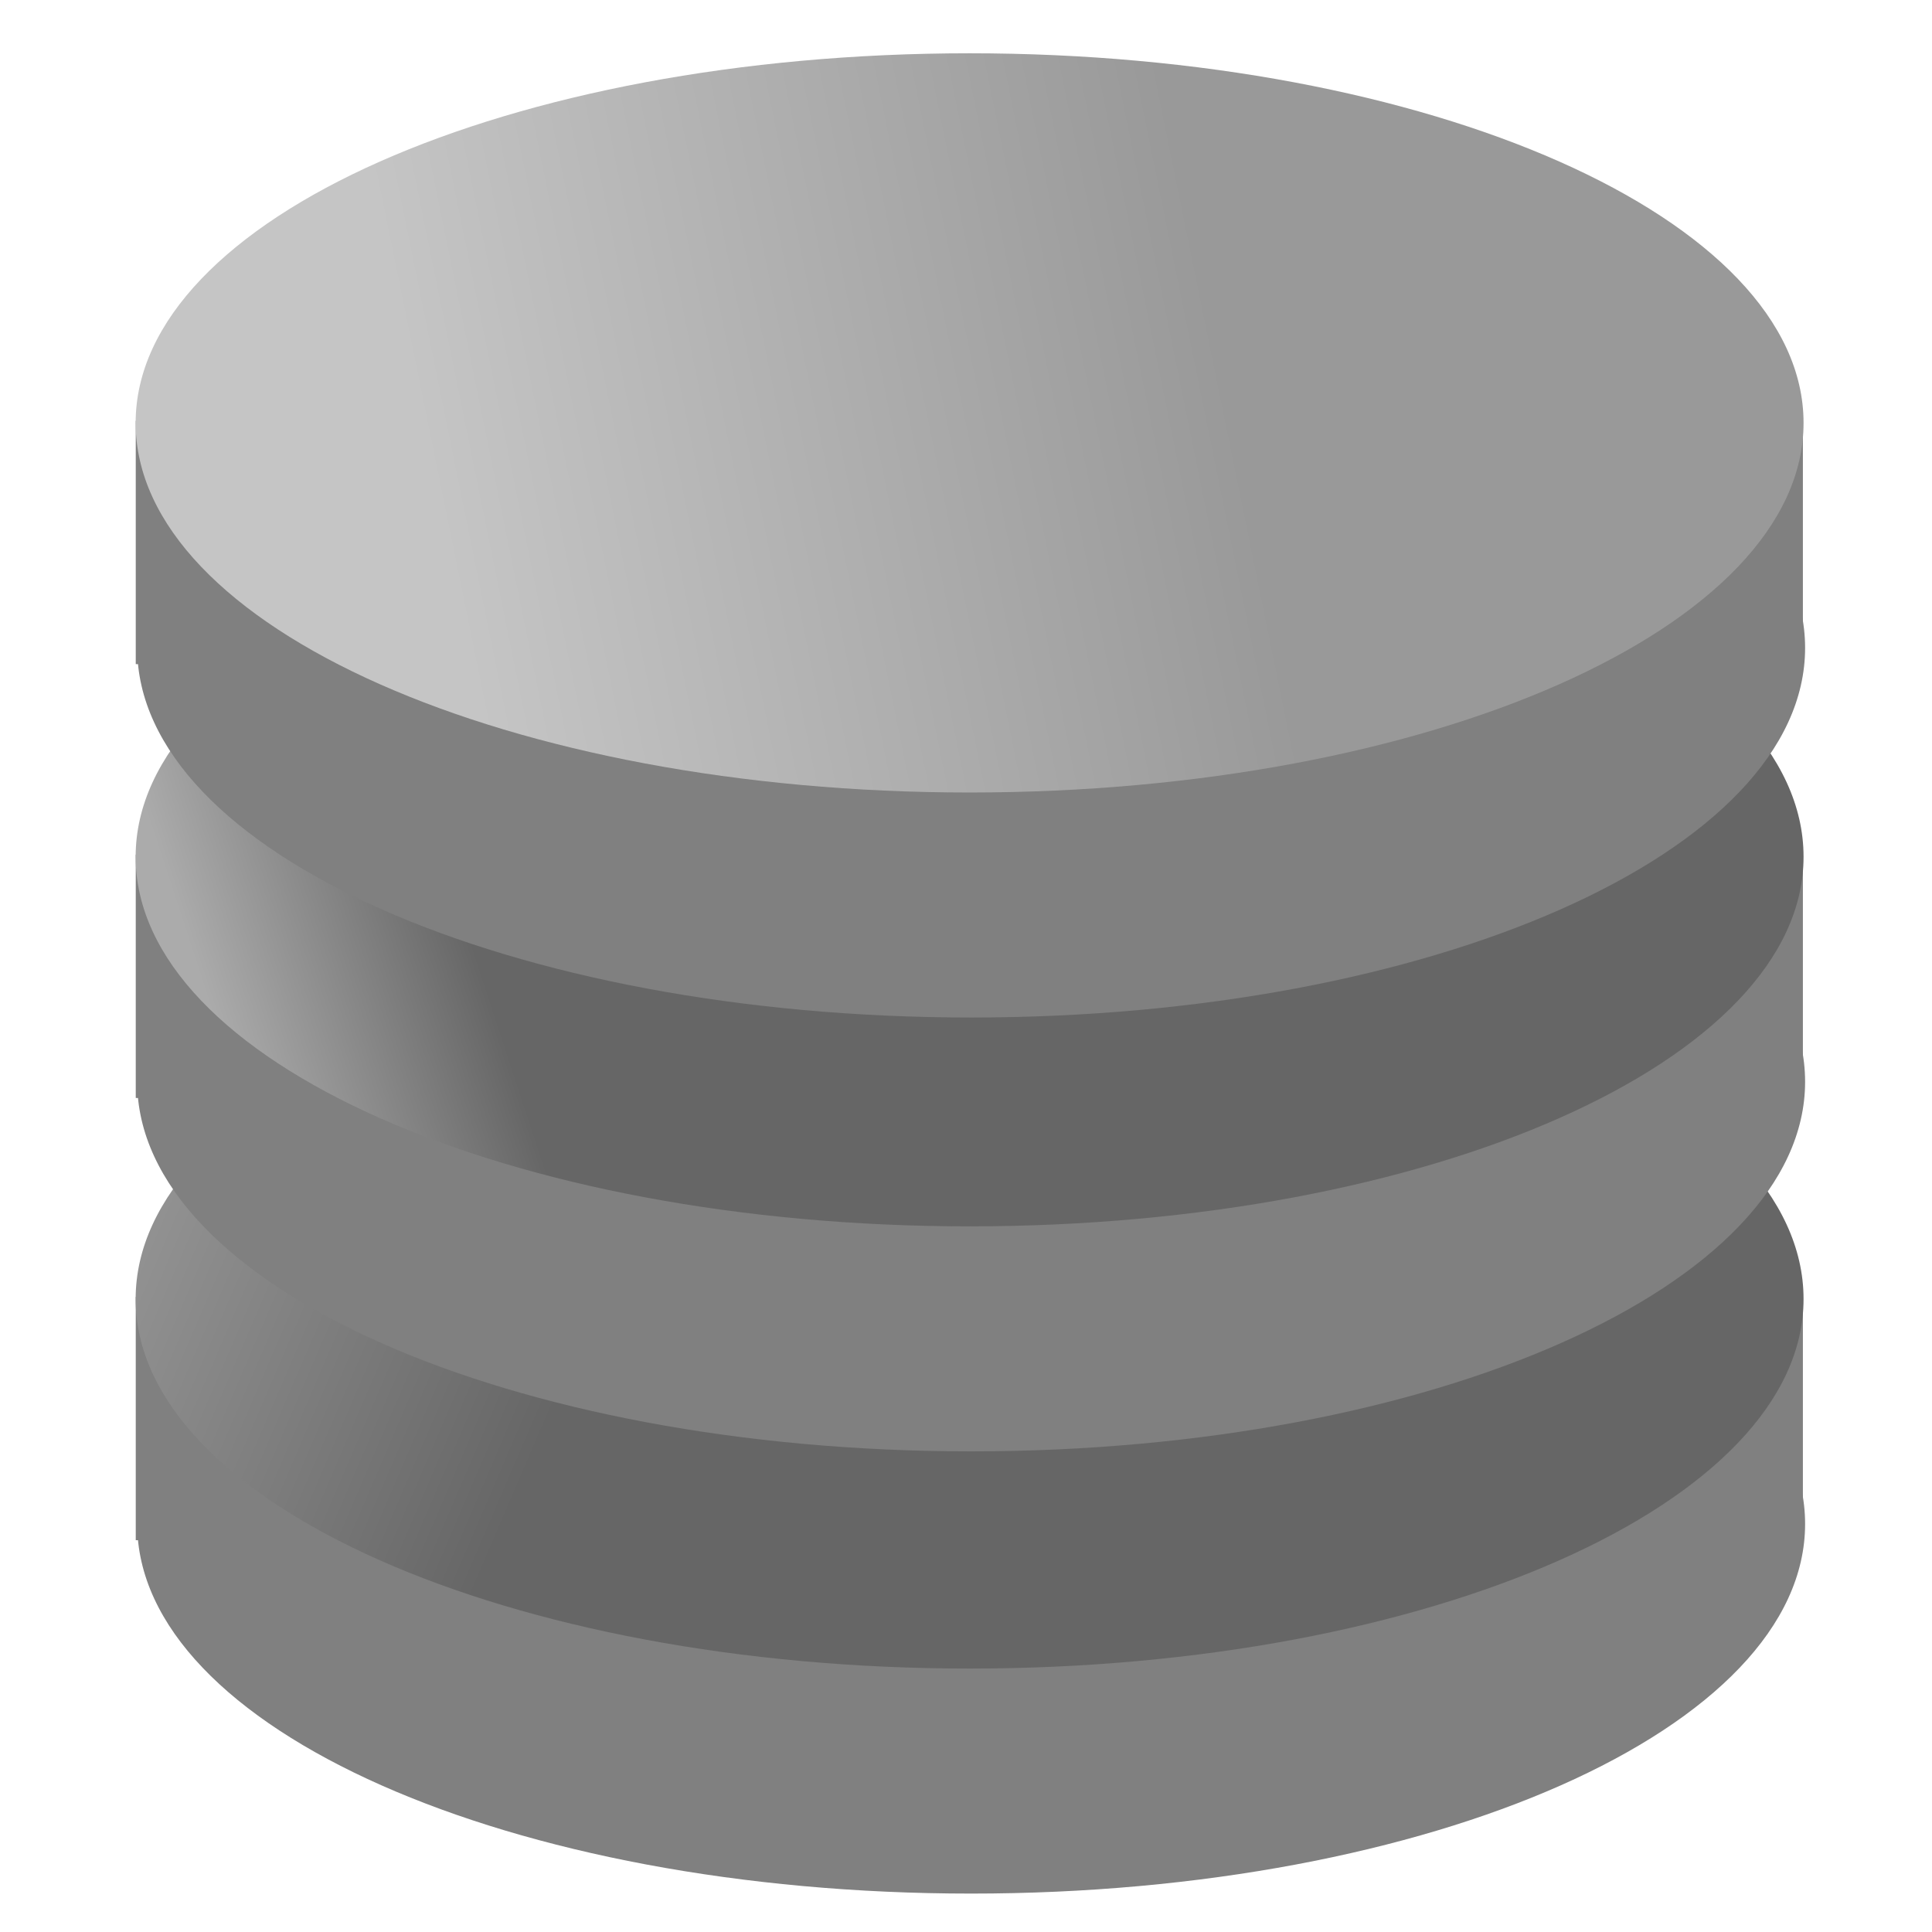
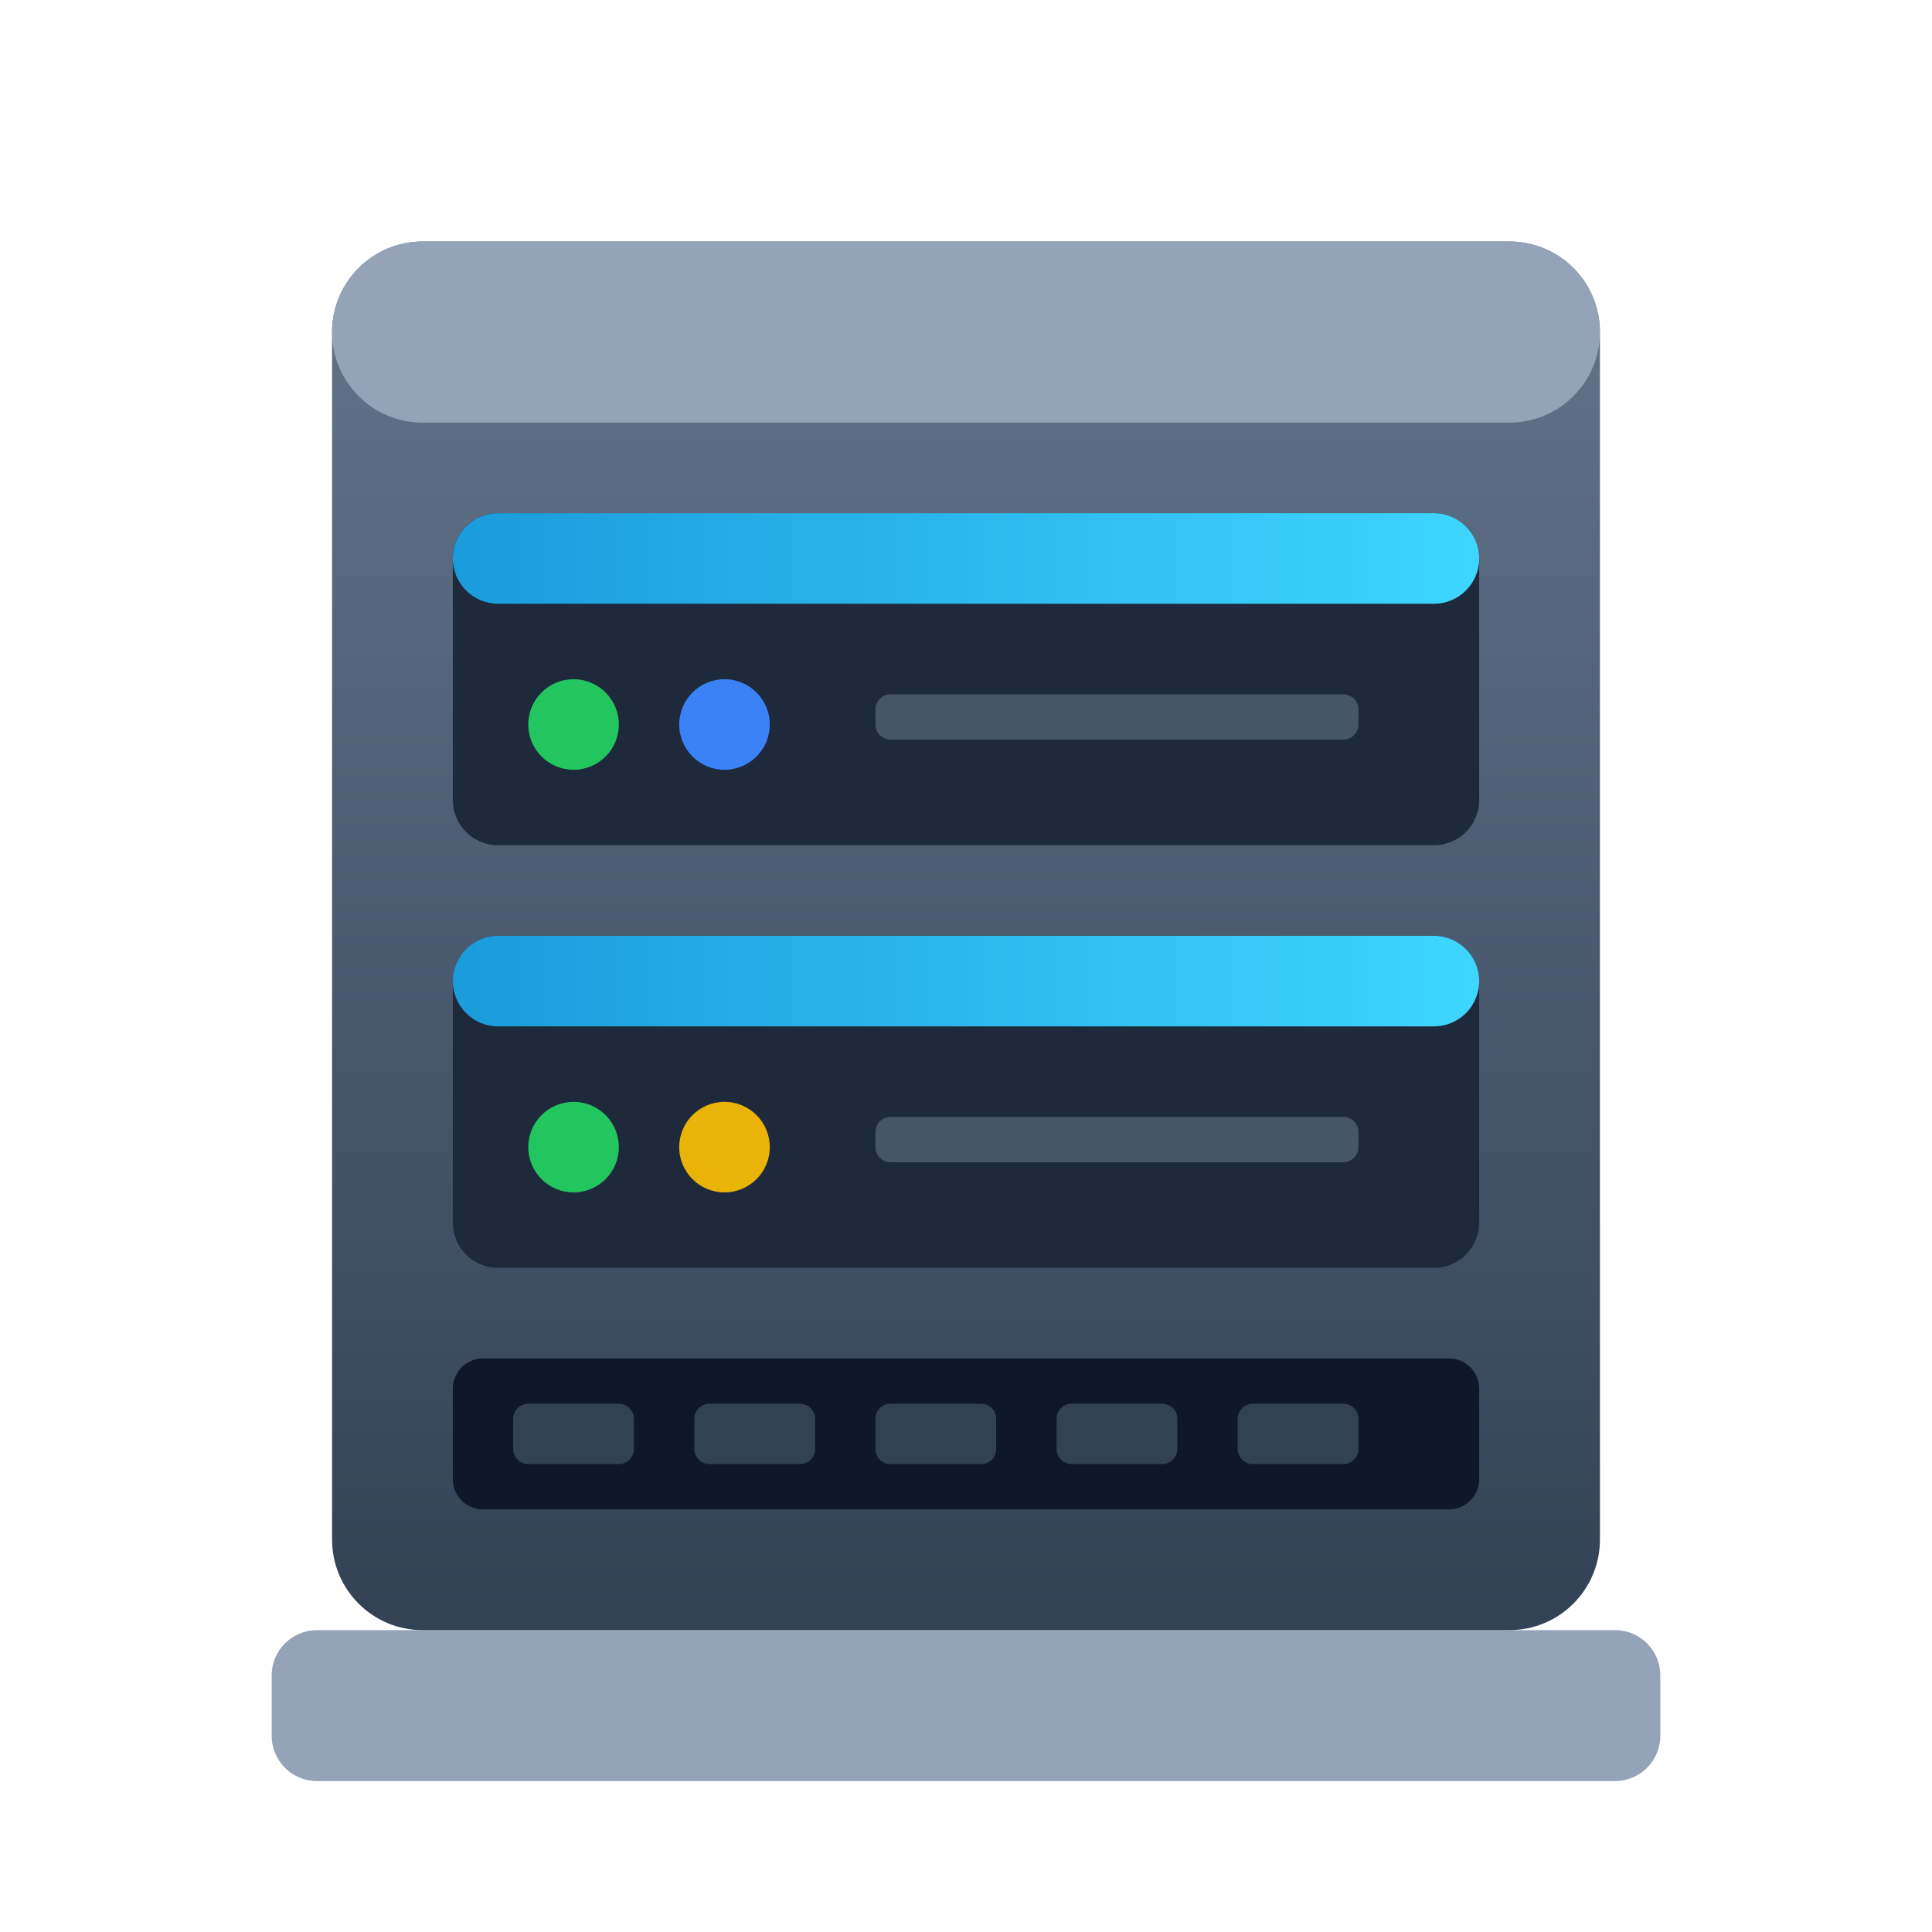
- <svg xmlns="http://www.w3.org/2000/svg" xmlns:xlink="http://www.w3.org/1999/xlink" version="1.0" width="55" height="55" viewBox="0 0 339.6 330.8" overflow="visible" enable-background="new 0 0 339.6 330.8" xml:space="preserve" id="svg1953">
-   <defs id="defs1979">
-     <linearGradient id="linearGradient3330">
-       <stop id="stop3332" offset="0" style="stop-color:#3c3c3c;stop-opacity:1;" />
-       <stop id="stop3334" offset="1" style="stop-color:#c5c5c5;stop-opacity:1;" />
+ <svg xmlns="http://www.w3.org/2000/svg" viewBox="0 0 128 128">
+   <defs>
+     <linearGradient id="sv-rack" x1="0" y1="0" x2="0" y2="1">
+       <stop offset="0" stop-color="#64748b" />
+       <stop offset="1" stop-color="#334155" />
    </linearGradient>
-     <linearGradient id="linearGradient3296">
-       <stop style="stop-color:#999;stop-opacity:1;" offset="0" id="stop3298" />
-       <stop style="stop-color:#c5c5c5;stop-opacity:1;" offset="1" id="stop3300" />
+     <linearGradient id="sv-bezel" x1="0" y1="0" x2="1" y2="0">
+       <stop offset="0" stop-color="#1B9BDB" />
+       <stop offset="1" stop-color="#3ED6FF" />
    </linearGradient>
-     <linearGradient id="linearGradient3225">
-       <stop style="stop-color:#ababab;stop-opacity:1;" offset="0" id="stop3227" />
-       <stop style="stop-color:#666;stop-opacity:1;" offset="1" id="stop3229" />
-     </linearGradient>
-     <linearGradient xlink:href="#linearGradient3225" id="linearGradient3223" x1="172.876" y1="146.94" x2="149.773" y2="141.718" gradientUnits="userSpaceOnUse" />
-     <linearGradient xlink:href="#linearGradient3225" id="linearGradient3352" gradientUnits="userSpaceOnUse" x1="60.13" y1="44.656" x2="93.438" y2="71.067" />
-     <linearGradient xlink:href="#linearGradient3225" id="linearGradient3354" gradientUnits="userSpaceOnUse" x1="128.618" y1="148.096" x2="143.301" y2="139.209" />
-     <linearGradient xlink:href="#linearGradient3225" id="linearGradient3356" gradientUnits="userSpaceOnUse" x1="128.618" y1="148.096" x2="143.301" y2="139.209" />
-     <linearGradient xlink:href="#linearGradient3296" id="linearGradient3358" gradientUnits="userSpaceOnUse" x1="179.487" y1="136.824" x2="128.966" y2="155.853" />
-     <linearGradient xlink:href="#linearGradient3296" id="linearGradient3360" gradientUnits="userSpaceOnUse" x1="179.487" y1="136.824" x2="128.966" y2="155.853" />
  </defs>
-   <g id="layer1" style="opacity:1" />
-   <g id="layer3" />
-   <g id="layer2">
-     <g id="g3336" transform="matrix(2.718994,0,0,2.694925,-198.7786,-189.9758)">
-       <path style="fill:gray" id="path1922" d="M 189.61 56.917 A 58.958 14.15 0 1 1  71.693,56.917 A 58.958 14.15 0 1 1  189.61 56.917 z" transform="matrix(0.914421,0,0,1.703695,16.41943,71.29329)" />
-       <rect y="153.448" x="81.884" height="15.873" width="107.776" id="rect1924" style="fill:gray" />
-       <g style="fill:url(#linearGradient3223);fill-opacity:1" transform="matrix(3.705979,0,0,5.542833,-456.0242,-631.9359)" id="g1926">
-         <path transform="matrix(0.246742,0,0,0.307369,127.4544,124.224)" d="M 189.61 56.917 A 58.958 14.15 0 1 1  71.693,56.917 A 58.958 14.15 0 1 1  189.61 56.917 z" id="path1928" style="fill:url(#linearGradient3352);fill-opacity:1" />
-       </g>
-       <g style="fill:gray" transform="matrix(3.705983,0,0,5.542818,-455.9244,-646.1008)" id="g1932">
-         <path transform="matrix(0.246742,0,0,0.307369,127.4544,124.224)" d="M 189.61 56.917 A 58.958 14.15 0 1 1  71.693,56.917 A 58.958 14.15 0 1 1  189.61 56.917 z" id="path1934" style="fill:gray" />
-       </g>
-       <rect y="124.604" x="81.884" height="15.873" width="107.776" id="rect1936" style="fill:gray" />
-       <g style="fill:url(#linearGradient3354);fill-opacity:1" transform="matrix(3.705983,0,0,5.542818,-456.0247,-660.7771)" id="g1938">
-         <path transform="matrix(0.246742,0,0,0.307369,127.4544,124.224)" d="M 189.61 56.917 A 58.958 14.15 0 1 1  71.693,56.917 A 58.958 14.15 0 1 1  189.61 56.917 z" id="path1940" style="fill:url(#linearGradient3356);fill-opacity:1" />
-       </g>
-       <g style="fill:gray" transform="matrix(3.705983,0,0,5.542818,-455.9244,-674.3993)" id="g2304">
-         <path transform="matrix(0.246742,0,0,0.307369,127.4544,124.224)" d="M 189.61 56.917 A 58.958 14.15 0 1 1  71.693,56.917 A 58.958 14.15 0 1 1  189.61 56.917 z" id="path2306" style="fill:gray" />
-       </g>
-       <rect y="96.306" x="81.884" height="15.873" width="107.776" id="rect2308" style="fill:gray" />
-       <g style="fill:url(#linearGradient3358);fill-opacity:1" transform="matrix(3.705983,0,0,5.542818,-456.0247,-689.0756)" id="g2310">
-         <path transform="matrix(0.246742,0,0,0.307369,127.4544,124.224)" d="M 189.61 56.917 A 58.958 14.15 0 1 1  71.693,56.917 A 58.958 14.15 0 1 1  189.61 56.917 z" id="path2312" style="fill:url(#linearGradient3360);fill-opacity:1" />
-       </g>
-     </g>
-   </g>
-   <g id="layer4" />
+   <rect x="18" y="108" width="92" height="10" rx="3" fill="#94a3b8" />
+   <rect x="22" y="16" width="84" height="92" rx="6" fill="url(#sv-rack)" />
+   <rect x="22" y="16" width="84" height="12" rx="6" fill="#94a3b8" />
+   <rect x="30" y="34" width="68" height="22" rx="3" fill="#1e293b" />
+   <rect x="30" y="34" width="68" height="6" rx="3" fill="url(#sv-bezel)" />
+   <circle cx="38" cy="48" r="3" fill="#22c55e" />
+   <circle cx="48" cy="48" r="3" fill="#3b82f6" />
+   <rect x="58" y="46" width="32" height="3" rx="1" fill="#475569" />
+   <rect x="30" y="62" width="68" height="22" rx="3" fill="#1e293b" />
+   <rect x="30" y="62" width="68" height="6" rx="3" fill="url(#sv-bezel)" />
+   <circle cx="38" cy="76" r="3" fill="#22c55e" />
+   <circle cx="48" cy="76" r="3" fill="#eab308" />
+   <rect x="58" y="74" width="32" height="3" rx="1" fill="#475569" />
+   <rect x="30" y="90" width="68" height="10" rx="2" fill="#0f172a" />
+   <rect x="34" y="93" width="8" height="4" rx="1" fill="#334155" />
+   <rect x="46" y="93" width="8" height="4" rx="1" fill="#334155" />
+   <rect x="58" y="93" width="8" height="4" rx="1" fill="#334155" />
+   <rect x="70" y="93" width="8" height="4" rx="1" fill="#334155" />
+   <rect x="82" y="93" width="8" height="4" rx="1" fill="#334155" />
</svg>
